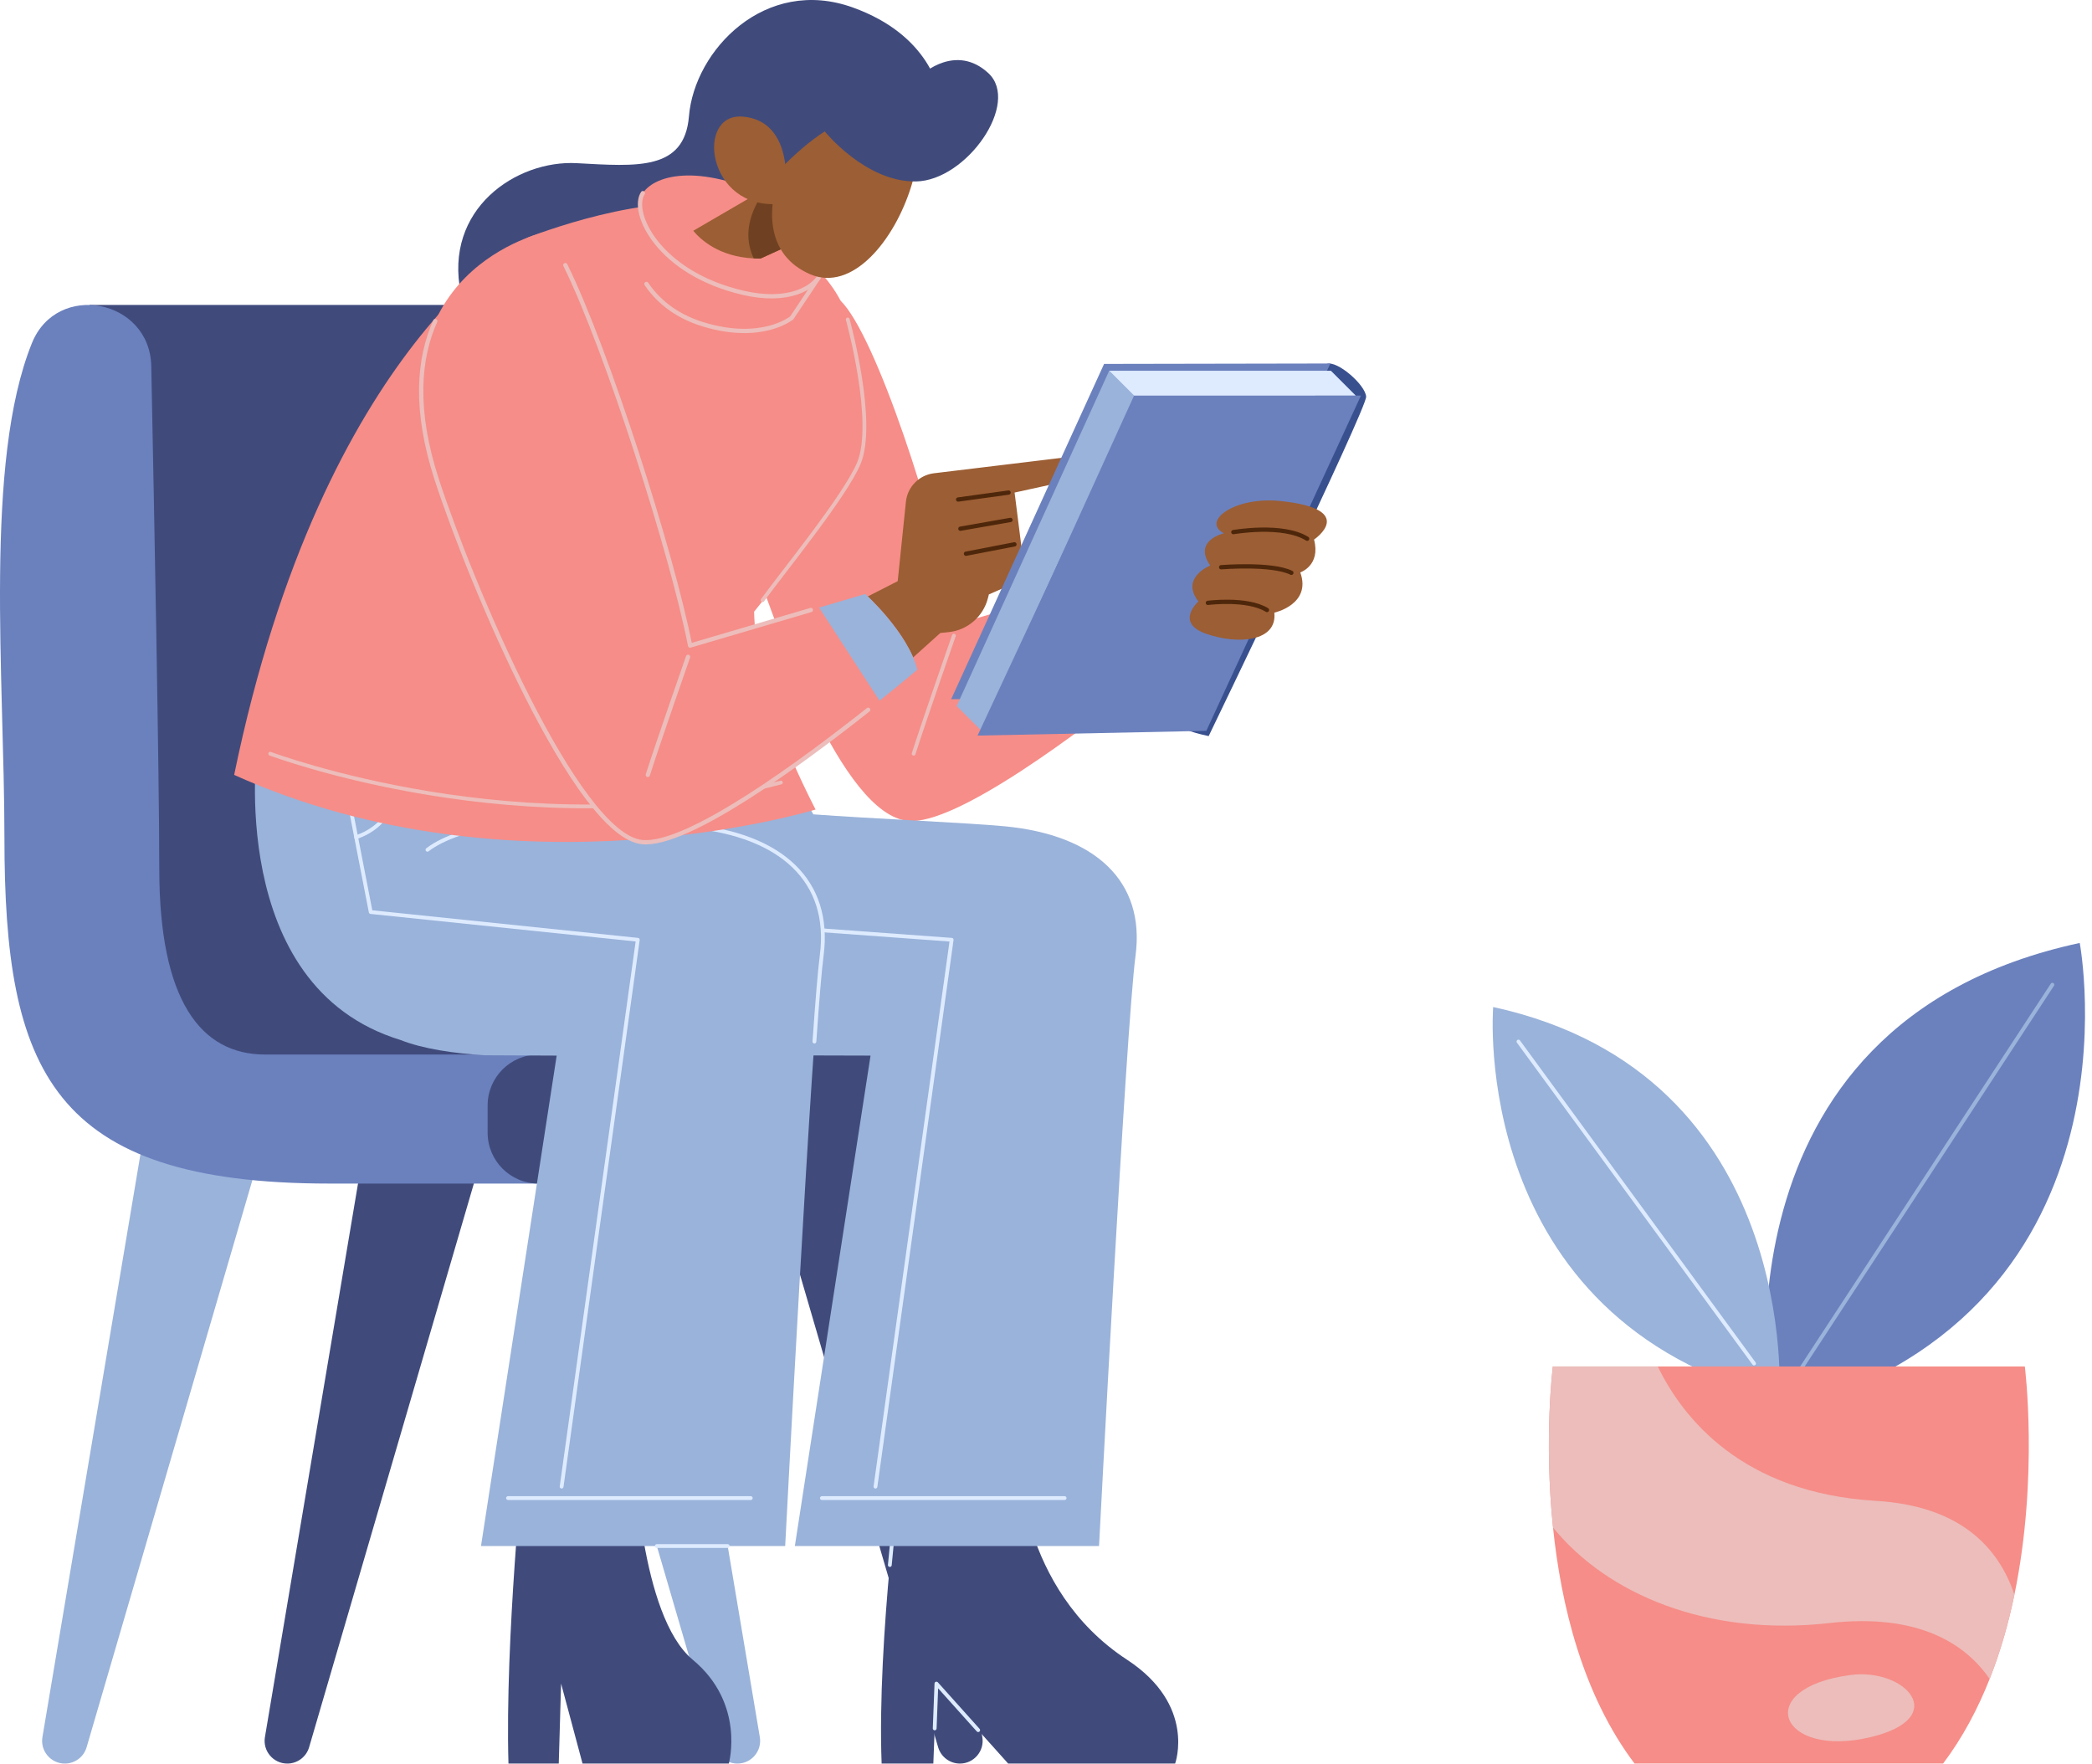
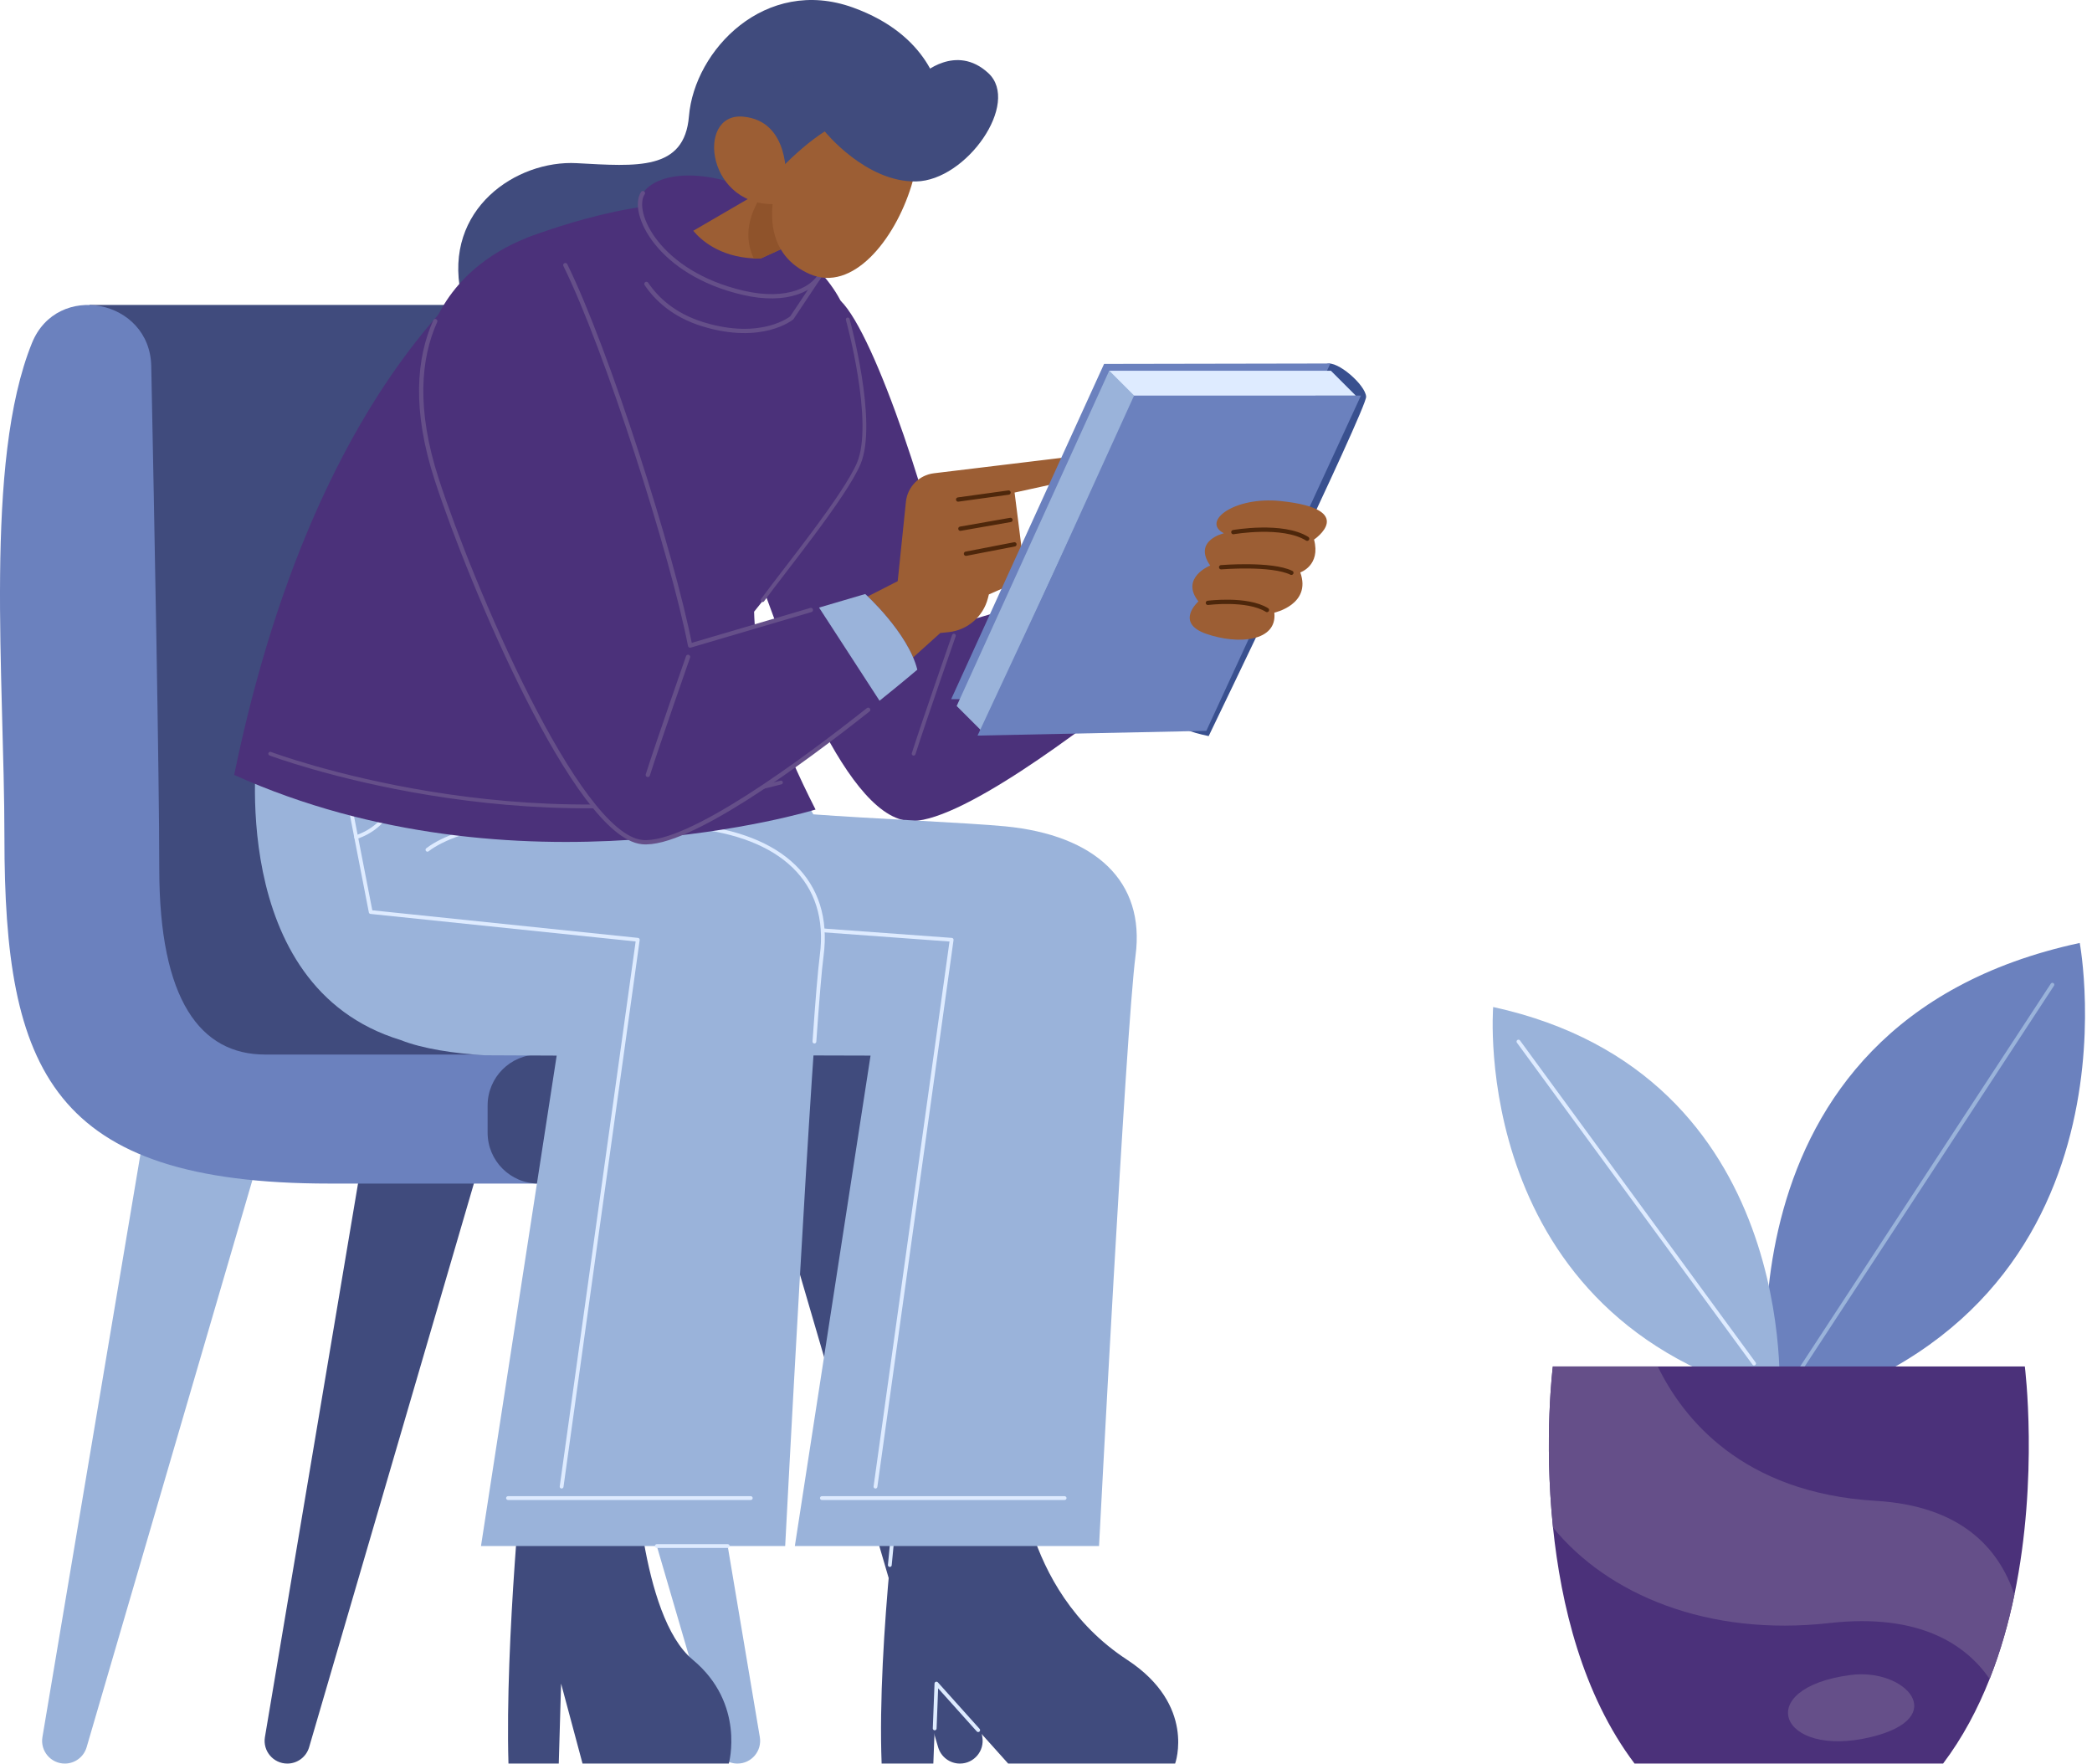
<svg xmlns="http://www.w3.org/2000/svg" viewBox="-22.393 35.429 551.096 464.571">
-   <path style="fill: rgb(57, 80, 143);" d="M 327.141 131.292 C 324.137 132.369 286.243 224.696 286.243 224.637 C 286.243 224.578 285.73 227.173 296.007 229.338 C 296.007 229.338 337.673 143.046 337.488 139.925 C 337.303 136.804 329.858 130.318 327.141 131.292 Z">
-     </path>
-   <path class="st0" d="M 225.759 63.539 C 225.759 63.539 225.754 63.264 225.699 62.769 C 225.311 59.265 222.495 44.687 202.282 37.405 C 179.206 29.094 160.54 48.608 159.097 66.065 C 157.908 80.436 145.428 79.275 129.542 78.411 C 113.655 77.547 94.395 90.473 99.022 112.764 C 103.648 135.055 165.548 169.662 178.987 152.375 C 192.428 135.089 186.919 113.252 196.046 98.503 L 225.759 63.539 Z" style="fill: rgb(64, 75, 124);" />
-   <path class="st1" d="M 173.208 174.538 C 182.185 201.857 199.529 249.92 216.774 251.667 C 229.447 252.955 262.619 227.849 279.332 214.433 C 285.389 209.58 289.285 206.249 289.285 206.249 C 286.849 196.497 275.563 186.317 275.563 186.317 L 263.401 189.893 L 229.427 199.9 C 223.933 171.551 208.307 123.67 199.025 114.627 C 199.025 114.627 164.218 147.217 173.208 174.538 Z" style="fill: rgb(246, 141, 136);" />
-   <path class="st2" d="M 228.89 202.871 C 228.89 202.871 221.102 225.128 218.286 233.973" style="fill: none; stroke: rgb(236, 189, 187); stroke-linecap: round; stroke-linejoin: round; stroke-miterlimit: 10;" />
+   <path style="fill: rgb(57, 80, 143);" d="M 327.141 131.292 C 324.137 132.369 286.243 224.696 286.243 224.637 C 286.243 224.578 285.73 227.173 296.007 229.338 C 296.007 229.338 337.673 143.046 337.488 139.925 C 337.303 136.804 329.858 130.318 327.141 131.292 Z" />
+   <path class="st0" d="M 225.759 63.539 C 225.759 63.539 225.754 63.264 225.699 62.769 C 225.311 59.265 222.495 44.687 202.282 37.405 C 179.206 29.094 160.54 48.608 159.097 66.065 C 157.908 80.436 145.428 79.275 129.542 78.411 C 113.655 77.547 94.395 90.473 99.022 112.764 C 103.648 135.055 165.548 169.662 178.987 152.375 C 192.428 135.089 186.919 113.252 196.046 98.503 L 225.759 63.539 Z" style="fill: #404b7d;" />
+   <path class="st1" d="M 173.208 174.538 C 182.185 201.857 199.529 249.92 216.774 251.667 C 229.447 252.955 262.619 227.849 279.332 214.433 C 285.389 209.58 289.285 206.249 289.285 206.249 C 286.849 196.497 275.563 186.317 275.563 186.317 L 263.401 189.893 L 229.427 199.9 C 223.933 171.551 208.307 123.67 199.025 114.627 C 199.025 114.627 164.218 147.217 173.208 174.538 Z" style="fill: #4b317a;" />
+   <path class="st2" d="M 228.89 202.871 C 228.89 202.871 221.102 225.128 218.286 233.973" style="fill: none; stroke: #654f89; stroke-linecap: round; stroke-linejoin: round; stroke-miterlimit: 10;" />
  <path class="st3" d="M 263.401 189.893 L 279.332 214.433 C 285.389 209.58 289.285 206.249 289.285 206.249 C 286.849 196.497 275.563 186.317 275.563 186.317 L 263.401 189.893 Z" style="fill: rgb(154, 179, 218);" />
  <path class="st3" d="M 16.164 330.218 L -11.215 493.025 C -11.829 496.675 -9.016 500 -5.316 500 C -2.657 500 -0.318 498.246 0.427 495.696 L 48.795 330.218 L 16.164 330.218 Z" style="fill: rgb(154, 179, 218);" />
-   <path class="st0" d="M 74.776 330.218 L 47.396 493.025 C 46.784 496.675 49.596 500 53.297 500 C 55.954 500 58.293 498.246 59.039 495.696 L 107.406 330.218 L 74.776 330.218 Z" style="fill: rgb(64, 75, 124);" />
-   <path class="st0" d="M 209.001 330.218 L 236.38 493.025 C 236.993 496.675 234.18 500 230.48 500 C 227.823 500 225.484 498.246 224.738 495.696 L 176.371 330.218 L 209.001 330.218 Z" style="fill: rgb(64, 75, 124);" />
+   <path class="st0" d="M 74.776 330.218 L 47.396 493.025 C 46.784 496.675 49.596 500 53.297 500 C 55.954 500 58.293 498.246 59.039 495.696 L 107.406 330.218 L 74.776 330.218 Z" style="fill: #404b7d;" />
+   <path class="st0" d="M 209.001 330.218 L 236.38 493.025 C 236.993 496.675 234.18 500 230.48 500 C 227.823 500 225.484 498.246 224.738 495.696 L 176.371 330.218 L 209.001 330.218 Z" style="fill: #404b7d;" />
  <path class="st3" d="M 150.389 330.218 L 177.768 493.025 C 178.382 496.675 175.569 500 171.869 500 C 169.211 500 166.872 498.246 166.126 495.696 L 117.758 330.218 L 150.389 330.218 Z" style="fill: rgb(154, 179, 218);" />
-   <path class="st0" d="M 171.5 320.021 L 1.208 320.021 L 1.208 115.762 L 111.179 115.762 C 119.526 115.762 126.292 122.529 126.292 130.877 L 126.292 279.338 C 126.292 295.95 137.366 310.525 153.37 314.977 L 171.5 320.021 Z" style="fill: rgb(64, 75, 124);" />
+   <path class="st0" d="M 171.5 320.021 L 1.208 320.021 L 1.208 115.762 L 111.179 115.762 C 119.526 115.762 126.292 122.529 126.292 130.877 L 126.292 279.338 C 126.292 295.95 137.366 310.525 153.37 314.977 L 171.5 320.021 Z" style="fill: #404b7d;" />
  <path class="st4" d="M 17.451 131.865 C 17.095 114.229 -7.36 109.441 -13.976 125.794 C -26.688 157.212 -21.226 214.056 -21.226 256.119 C -21.226 317.301 -8.989 347.213 64.43 347.213 C 64.43 347.213 130.371 347.213 157.564 347.213 C 184.756 347.213 182.037 313.223 158.923 313.223 C 135.81 313.223 64.43 313.223 47.435 313.223 C 30.44 313.223 19.563 298.947 19.563 264.277 C 19.563 240.209 18.252 171.584 17.451 131.865 Z" style="fill: rgb(107, 129, 190);" />
-   <path class="st0" d="M 214.846 347.213 L 119.471 347.213 C 112.064 347.213 106.06 341.209 106.06 333.802 L 106.06 326.634 C 106.06 319.227 112.064 313.223 119.471 313.223 L 214.846 313.223 C 222.253 313.223 228.259 319.227 228.259 326.634 L 228.259 333.802 C 228.259 341.209 222.253 347.213 214.846 347.213 Z" style="fill: rgb(64, 75, 124);" />
-   <path class="st0" d="M 215.187 419.273 L 245.909 419.273 C 245.909 419.273 245.909 453.943 274.495 472.637 C 292.795 484.606 287.171 500 287.171 500 L 243.19 500 L 224.29 478.926 L 223.476 500 L 209.855 500 C 208.597 467.199 215.187 419.273 215.187 419.273 Z" style="fill: rgb(64, 75, 124);" />
+   <path class="st0" d="M 214.846 347.213 L 119.471 347.213 C 112.064 347.213 106.06 341.209 106.06 333.802 L 106.06 326.634 C 106.06 319.227 112.064 313.223 119.471 313.223 L 214.846 313.223 C 222.253 313.223 228.259 319.227 228.259 326.634 L 228.259 333.802 C 228.259 341.209 222.253 347.213 214.846 347.213 Z" style="fill: #404b7d;" />
+   <path class="st0" d="M 215.187 419.273 L 245.909 419.273 C 245.909 419.273 245.909 453.943 274.495 472.637 C 292.795 484.606 287.171 500 287.171 500 L 243.19 500 L 224.29 478.926 L 223.476 500 L 209.855 500 C 208.597 467.199 215.187 419.273 215.187 419.273 Z" style="fill: #404b7d;" />
  <polyline class="st5" points="235.294 491.195 224.29 478.926 223.834 490.737" style="fill: none; stroke: rgb(222, 235, 255); stroke-linecap: round; stroke-linejoin: round; stroke-miterlimit: 10;" />
  <path class="st5" style="fill: none; stroke: rgb(222, 235, 255); stroke-linecap: round; stroke-linejoin: round; stroke-miterlimit: 10;" />
  <path class="st5" d="M 212.015 447.698 C 213.514 431.434 215.187 419.273 215.187 419.273 L 245.909 419.273" style="fill: none; stroke: rgb(222, 235, 255); stroke-linecap: round; stroke-linejoin: round; stroke-miterlimit: 10;" />
  <path class="st3" d="M 153.418 309.383 C 159.283 311.714 167.547 312.932 175.589 313.416 L 206.934 313.502 L 186.994 442.697 L 267.127 442.697 C 267.127 442.697 274.167 306.793 276.742 287.168 C 279.332 267.572 266.158 255.427 242.426 253.109 C 233.029 252.194 206.058 251.021 191.868 249.949 L 169.331 210.422 L 109.647 229.794 C 109.647 229.794 107.044 295.208 153.418 309.383 Z" style="fill: rgb(154, 179, 218);" />
  <polyline class="st5" points="128.276 275.684 228.303 282.992 208.233 427.044" style="fill: none; stroke: rgb(222, 235, 255); stroke-linecap: round; stroke-linejoin: round; stroke-miterlimit: 10;" />
  <line class="st5" x1="258.06" y1="430.065" x2="194.113" y2="430.065" style="fill: none; stroke: rgb(222, 235, 255); stroke-linecap: round; stroke-linejoin: round; stroke-miterlimit: 10;" />
  <path class="st5" d="M 123.798 225.894 L 131.099 250.985 C 132.167 254.653 131.228 258.611 128.628 261.409 L 125.951 264.291" style="fill: none; stroke: rgb(222, 235, 255); stroke-linecap: round; stroke-linejoin: round; stroke-miterlimit: 10;" />
-   <path class="st0" d="M 115.557 419.273 L 144.788 419.273 C 144.788 419.273 146.148 461.081 160.084 472.637 C 174.02 484.195 169.601 500 169.601 500 L 131.064 500 L 125.414 478.926 L 124.803 500 L 111.553 500 C 110.61 467.199 115.557 419.273 115.557 419.273 Z" style="fill: rgb(64, 75, 124);" />
+   <path class="st0" d="M 115.557 419.273 L 144.788 419.273 C 144.788 419.273 146.148 461.081 160.084 472.637 C 174.02 484.195 169.601 500 169.601 500 L 131.064 500 L 125.414 478.926 L 124.803 500 L 111.553 500 C 110.61 467.199 115.557 419.273 115.557 419.273 Z" style="fill: #404b7d;" />
  <path class="st3" d="M 83.091 309.383 C 88.955 311.714 97.22 312.932 105.263 313.416 L 124.254 313.502 L 104.314 442.697 L 184.447 442.697 C 184.447 442.697 191.488 306.793 194.063 287.168 C 196.653 267.572 183.477 255.427 159.747 253.109 C 150.35 252.194 135.731 251.021 121.541 249.949 L 114.775 229.794 L 45.412 231.488 C 45.412 231.488 36.716 295.208 83.091 309.383 Z" style="fill: rgb(154, 179, 218);" />
  <path class="st5" d="M 192.149 309.807 C 192.899 299.123 193.564 290.967 194.063 287.168 C 196.652 267.572 183.478 255.427 159.747 253.11" style="fill: none; stroke: rgb(222, 235, 255); stroke-linecap: round; stroke-linejoin: round; stroke-miterlimit: 10;" />
  <path class="st5" d="M 81.048 227.163 C 81.048 227.163 88.511 250.106 71.43 255.97" style="fill: none; stroke: rgb(222, 235, 255); stroke-linecap: round; stroke-linejoin: round; stroke-miterlimit: 10;" />
  <path class="st5" d="M 119.875 250.616 C 119.875 250.616 98.782 252.655 90.209 259.284" style="fill: none; stroke: rgb(222, 235, 255); stroke-linecap: round; stroke-linejoin: round; stroke-miterlimit: 10;" />
  <polyline class="st5" points="65.831 227.163 75.263 275.684 145.623 282.992 125.554 427.044" style="fill: none; stroke: rgb(222, 235, 255); stroke-linecap: round; stroke-linejoin: round; stroke-miterlimit: 10;" />
  <line class="st5" x1="175.38" y1="430.065" x2="111.434" y2="430.065" style="fill: none; stroke: rgb(222, 235, 255); stroke-linecap: round; stroke-linejoin: round; stroke-miterlimit: 10;" />
  <line class="st5" x1="150.635" y1="442.698" x2="169.304" y2="442.698" style="fill: none; stroke: rgb(222, 235, 255); stroke-linecap: round; stroke-linejoin: round; stroke-miterlimit: 10;" />
-   <path class="st1" d="M 39.293 239.562 C 62.891 124.932 116.839 97.923 116.839 97.923 C 116.839 97.923 150.183 84.814 166.852 90.705 C 197.828 101.653 200.93 119.584 200.93 119.584 C 200.93 119.584 208.432 146.684 203.819 157.543 C 199.205 168.402 176.262 196.564 176.262 196.564 C 176.656 213.138 183.288 230.708 192.448 248.682 C 192.448 248.682 113.525 272.997 39.293 239.562 Z" style="fill: rgb(246, 141, 136);" />
+   <path class="st1" d="M 39.293 239.562 C 62.891 124.932 116.839 97.923 116.839 97.923 C 116.839 97.923 150.183 84.814 166.852 90.705 C 197.828 101.653 200.93 119.584 200.93 119.584 C 200.93 119.584 208.432 146.684 203.819 157.543 C 199.205 168.402 176.262 196.564 176.262 196.564 C 176.656 213.138 183.288 230.708 192.448 248.682 C 192.448 248.682 113.525 272.997 39.293 239.562 Z" style="fill: #4b317a;" />
  <g transform="matrix(1.128787, 0, 0, 1.128787, -77.59511, -97.82014)">
-     <path class="st2" d="M199.761,184.308c2.294,3.393,6.315,7.314,13.222,9.425 c13.814,4.222,20.712-1.522,20.712-1.522l6.246-9.368" style="fill: none; stroke: rgb(236, 189, 187); stroke-linecap: round; stroke-linejoin: round; stroke-miterlimit: 10;" />
-     <path class="st1" d="M230.372,165.072c-17.456-9.105-28.497-6.422-31.436-1.958 s3.579,18.66,23.401,23.263C242.158,190.98,249.335,174.963,230.372,165.072z" style="fill: rgb(246, 141, 136);" />
-     <path class="st2" d="M198.936,163.114c-2.939,4.464,3.579,18.66,23.401,23.263 c10.189,2.366,17.036-0.716,18.71-5.614" style="fill: none; stroke: rgb(236, 189, 187); stroke-linecap: round; stroke-linejoin: round; stroke-miterlimit: 10;" />
+     <path class="st2" d="M199.761,184.308c2.294,3.393,6.315,7.314,13.222,9.425 c13.814,4.222,20.712-1.522,20.712-1.522l6.246-9.368" style="fill: none; stroke: #654f89; stroke-linecap: round; stroke-linejoin: round; stroke-miterlimit: 10;" />
+     <path class="st1" d="M230.372,165.072c-17.456-9.105-28.497-6.422-31.436-1.958 s3.579,18.66,23.401,23.263C242.158,190.98,249.335,174.963,230.372,165.072z" style="fill: #4b317a;" />
+     <path class="st2" d="M198.936,163.114c-2.939,4.464,3.579,18.66,23.401,23.263 c10.189,2.366,17.036-0.716,18.71-5.614" style="fill: none; stroke: #654f89; stroke-linecap: round; stroke-linejoin: round; stroke-miterlimit: 10;" />
  </g>
-   <path class="st2" d="M 48.794 233.974 C 48.794 233.974 116.061 259.284 183.328 241.566" style="fill: none; stroke: rgb(236, 189, 187); stroke-linecap: round; stroke-linejoin: round; stroke-miterlimit: 10;" />
-   <path class="st2" d="M 200.93 119.584 C 200.93 119.584 208.432 146.684 203.819 157.543 C 200.14 166.2 183.934 186.031 178.49 193.522" style="fill: none; stroke: rgb(236, 189, 187); stroke-linecap: round; stroke-linejoin: round; stroke-miterlimit: 10;" />
+   <path class="st2" d="M 48.794 233.974 C 48.794 233.974 116.061 259.284 183.328 241.566" style="fill: none; stroke: #654f89; stroke-linecap: round; stroke-linejoin: round; stroke-miterlimit: 10;" />
+   <path class="st2" d="M 200.93 119.584 C 200.93 119.584 208.432 146.684 203.819 157.543 C 200.14 166.2 183.934 186.031 178.49 193.522" style="fill: none; stroke: #654f89; stroke-linecap: round; stroke-linejoin: round; stroke-miterlimit: 10;" />
  <path class="st8" d="M 188.476 98.738 L 177.933 103.547 C 177.323 103.558 176.747 103.535 176.172 103.501 C 167.006 103.061 162.13 98.512 160.233 96.221 L 179.569 84.967 L 186.184 81.129 L 188.476 98.738 Z" style="fill: rgb(156, 94, 52);" />
-   <path class="st0" d="M 188.476 98.738 L 177.933 103.547 C 177.323 103.558 176.747 103.535 176.172 103.501 C 172.831 96.503 175.935 89.753 179.569 84.967 L 186.184 81.129 L 188.476 98.738 Z" style="fill: rgb(111, 65, 34);" />
+   <path class="st0" d="M 188.476 98.738 L 177.933 103.547 C 177.323 103.558 176.747 103.535 176.172 103.501 C 172.831 96.503 175.935 89.753 179.569 84.967 L 186.184 81.129 L 188.476 98.738 Z" style="fill: rgb(143, 83, 43);" />
  <path class="st8" d="M 204.213 57.882 C 188.882 60.51 168.537 97.832 190.929 107.628 C 213.321 117.425 235.447 52.529 204.213 57.882 Z" style="fill: rgb(156, 94, 52);" />
-   <path class="st0" d="M 178.593 84.826 C 178.593 84.826 186.879 75.11 194.875 70.051 C 194.875 70.051 205.657 83.458 218.927 83.225 C 232.196 82.992 246.51 62.572 237.956 54.682 C 229.402 46.792 220.543 55.016 220.543 55.016 C 220.543 55.016 181.443 27.63 178.593 84.826 Z" style="fill: rgb(64, 75, 124);" />
+   <path class="st0" d="M 178.593 84.826 C 178.593 84.826 186.879 75.11 194.875 70.051 C 194.875 70.051 205.657 83.458 218.927 83.225 C 232.196 82.992 246.51 62.572 237.956 54.682 C 229.402 46.792 220.543 55.016 220.543 55.016 C 220.543 55.016 181.443 27.63 178.593 84.826 Z" style="fill: #404b7d;" />
  <g transform="matrix(1.128787, 0, 0, 1.128787, -77.59511, -97.82014)">
    <path class="st8" d="M232.303,160.181c0,0,1.128-13.983-10.047-14.919 c-11.175-0.936-8.406,21.846,8.576,20.356L232.303,160.181z" style="fill: rgb(156, 94, 52);" />
  </g>
  <path class="st8" d="M 203.934 193.708 L 214.091 188.524 L 216.255 167.605 C 216.66 163.689 219.722 160.574 223.631 160.101 L 259.027 155.821 C 260.853 155.601 262.461 157.026 262.461 158.865 C 262.461 160.306 261.458 161.552 260.051 161.86 L 244.88 165.183 L 247.11 182.824 C 247.482 185.761 245.879 188.592 243.17 189.785 L 238.108 192.015 L 237.854 193.007 C 236.609 197.877 232.456 201.45 227.455 201.955 L 225.312 202.172 L 214.62 211.8 L 203.934 193.708 Z" style="fill: rgb(156, 94, 52);" />
  <g transform="matrix(1.128787, 0, 0, 1.128787, -77.59511, -97.82014)">
-     <path class="st1" d="M150.845,230.007c7.888,24.223,32.622,83.009,47.9,84.557 c11.228,1.142,40.615-21.1,55.42-32.986 c5.366-4.299,8.818-7.25,8.818-7.25 c-2.158-8.639-12.157-17.657-12.157-17.657l-10.774,3.168l-30.098,8.865 c-4.867-25.114-25.685-88.478-33.908-96.49 C176.047,172.213,134.965,181.243,150.845,230.007z" style="fill: rgb(246, 141, 136);" />
-     <path class="st2" d="M238.138,260.402l-28.183,8.301 c-4.09-21.101-19.438-69.202-29.117-88.789" style="fill: none; stroke: rgb(236, 189, 187); stroke-linecap: round; stroke-linejoin: round; stroke-miterlimit: 10;" />
-     <path class="st2" d="M150.481,192.989c-3.863,8.589-5.005,20.533,0.364,37.018 c7.888,24.223,32.622,83.009,47.9,84.557 c10.592,1.077,37.347-18.658,52.773-30.875" style="fill: none; stroke: rgb(236, 189, 187); stroke-linecap: round; stroke-linejoin: round; stroke-miterlimit: 10;" />
-     <path class="st2" d="M209.479,271.335c0,0-6.899,19.717-9.394,27.554" style="fill: none; stroke: rgb(236, 189, 187); stroke-linecap: round; stroke-linejoin: round; stroke-miterlimit: 10;" />
+     <path class="st1" d="M150.845,230.007c7.888,24.223,32.622,83.009,47.9,84.557 c11.228,1.142,40.615-21.1,55.42-32.986 c5.366-4.299,8.818-7.25,8.818-7.25 c-2.158-8.639-12.157-17.657-12.157-17.657l-10.774,3.168l-30.098,8.865 c-4.867-25.114-25.685-88.478-33.908-96.49 C176.047,172.213,134.965,181.243,150.845,230.007z" style="fill: #4b317a;" />
+     <path class="st2" d="M238.138,260.402l-28.183,8.301 c-4.09-21.101-19.438-69.202-29.117-88.789" style="fill: none; stroke: #654f89; stroke-linecap: round; stroke-linejoin: round; stroke-miterlimit: 10;" />
+     <path class="st2" d="M150.481,192.989c-3.863,8.589-5.005,20.533,0.364,37.018 c7.888,24.223,32.622,83.009,47.9,84.557 c10.592,1.077,37.347-18.658,52.773-30.875" style="fill: none; stroke: #654f89; stroke-linecap: round; stroke-linejoin: round; stroke-miterlimit: 10;" />
+     <path class="st2" d="M209.479,271.335c0,0-6.899,19.717-9.394,27.554" style="fill: none; stroke: #654f89; stroke-linecap: round; stroke-linejoin: round; stroke-miterlimit: 10;" />
    <path class="st3" d="M240.053,259.838l14.113,21.74 c5.366-4.299,8.818-7.25,8.818-7.25 c-2.158-8.639-12.157-17.657-12.157-17.657L240.053,259.838z" style="fill: rgb(154, 179, 218);" />
  </g>
  <polygon class="st4" points="286.723 219.606 328.067 131.184 268.455 131.292 228.179 219.606" style="fill: rgb(107, 129, 190);" />
  <polygon class="st3" points="236.176 227.956 229.627 221.408 269.803 133.094 276.352 139.643" style="fill: rgb(154, 179, 218);" />
  <polygon class="st4" points="295.387 227.956 336.122 139.643 276.911 139.643 235.121 229.202" style="fill: rgb(107, 129, 190);" />
  <polygon class="st11" points="328.203 133.094 334.752 139.643 276.352 139.643 269.803 133.094" style="fill: rgb(222, 235, 255);" />
  <path class="st8" d="M 314.98 167.418 C 302.708 166.134 293.991 172.841 300.026 175.907 C 300.026 175.907 291.778 177.766 296.405 184.405 C 296.405 184.405 288.401 187.623 293.309 193.86 C 293.309 193.86 286.95 199.487 295.399 202.407 C 303.848 205.326 314.108 204.404 313.303 196.818 C 313.303 196.818 323.161 194.664 320.143 186.215 C 320.143 186.215 325.575 184.405 323.764 177.565 C 323.764 177.565 335.592 169.575 314.98 167.418 Z" style="fill: rgb(156, 94, 52);" />
  <g transform="matrix(1.128787, 0, 0, 1.128787, -77.59511, -97.82014)">
    <line class="st10" x1="272.509" y1="234.622" x2="284.277" y2="232.996" style="stroke-linecap: round; stroke-linejoin: round; stroke-miterlimit: 10; fill: rgb(105, 54, 17); stroke: rgb(78, 39, 11);" />
    <line class="st10" x1="273.035" y1="241.43" x2="284.72" y2="239.383" style="stroke-linecap: round; stroke-linejoin: round; stroke-miterlimit: 10; fill: rgb(105, 54, 17); stroke: rgb(78, 39, 11);" />
    <line class="st10" x1="274.341" y1="247.269" x2="285.651" y2="245.082" style="stroke-linecap: round; stroke-linejoin: round; stroke-miterlimit: 10; fill: rgb(105, 54, 17); stroke: rgb(78, 39, 11);" />
    <path class="st10" d="M336.735,242.229c0,0,11.525-2.024,17.228,1.54" style="stroke-linecap: round; stroke-linejoin: round; stroke-miterlimit: 10; fill: none; stroke: rgb(78, 39, 11);" />
    <path class="st10" d="M333.884,250.422c0,0,11.762-0.97,16.396,1.297" style="stroke-linecap: round; stroke-linejoin: round; stroke-miterlimit: 10; fill: none; stroke: rgb(78, 39, 11);" />
    <path class="st10" d="M330.795,258.739c0,0,9.149-1.188,13.782,1.663" style="stroke-linecap: round; stroke-linejoin: round; stroke-miterlimit: 10; fill: none; stroke: rgb(78, 39, 11);" />
  </g>
  <path class="st4" d="M 443.992 408.265 C 443.992 408.265 425.923 305.243 525.472 283.828 C 525.472 283.828 544.248 383.377 443.992 408.265 Z" style="fill: rgb(107, 129, 190);" />
  <line class="st12" x1="451.193" y1="397.268" x2="518.271" y2="294.825" style="fill: none; stroke: rgb(154, 179, 218); stroke-linecap: round; stroke-linejoin: round; stroke-miterlimit: 10;" />
  <path class="st3" d="M 446.34 403.725 C 446.34 403.725 452.212 318.432 370.952 300.703 C 370.952 300.703 364.228 383.12 446.34 403.725 Z" style="fill: rgb(154, 179, 218);" />
  <line class="st5" x1="439.678" y1="394.62" x2="377.614" y2="309.807" style="fill: none; stroke: rgb(222, 235, 255); stroke-linecap: round; stroke-linejoin: round; stroke-miterlimit: 10;" />
-   <path class="st1" d="M 508.265 455.503 C 506.73 462.919 504.62 470.437 501.741 477.706 C 498.626 485.597 494.618 493.182 489.471 500 L 408.199 500 C 394.45 481.781 388.806 458.066 386.718 437.815 C 384.291 414.257 386.673 395.395 386.673 395.395 L 511.008 395.395 C 511.008 395.395 514.688 424.462 508.265 455.503 Z" style="fill: rgb(246, 141, 136);" />
-   <path class="st8" d="M 508.265 455.503 C 506.73 462.919 504.62 470.437 501.741 477.706 C 495.612 468.812 483.466 460.289 459.513 462.987 C 427.478 466.588 401.087 455.481 386.718 437.815 C 384.291 414.257 386.673 395.395 386.673 395.395 L 414.317 395.395 C 420.909 408.975 436.509 428.706 471.772 430.794 C 493.975 432.115 504.078 443.041 508.265 455.503 Z" style="fill: rgb(236, 189, 187);" />
-   <path class="st8" d="M 465.146 476.662 C 438.926 480.079 446.331 498.82 470.432 493.024 C 491.623 487.928 479.551 474.784 465.146 476.662 Z" style="fill: rgb(236, 189, 187);" />
+   <path class="st1" d="M 508.265 455.503 C 506.73 462.919 504.62 470.437 501.741 477.706 C 498.626 485.597 494.618 493.182 489.471 500 L 408.199 500 C 394.45 481.781 388.806 458.066 386.718 437.815 C 384.291 414.257 386.673 395.395 386.673 395.395 L 511.008 395.395 C 511.008 395.395 514.688 424.462 508.265 455.503 Z" style="fill: #4b317a;" />
+   <path class="st8" d="M 508.265 455.503 C 506.73 462.919 504.62 470.437 501.741 477.706 C 495.612 468.812 483.466 460.289 459.513 462.987 C 427.478 466.588 401.087 455.481 386.718 437.815 C 384.291 414.257 386.673 395.395 386.673 395.395 L 414.317 395.395 C 420.909 408.975 436.509 428.706 471.772 430.794 C 493.975 432.115 504.078 443.041 508.265 455.503 Z" style="fill: #654f89;" />
+   <path class="st8" d="M 465.146 476.662 C 438.926 480.079 446.331 498.82 470.432 493.024 C 491.623 487.928 479.551 474.784 465.146 476.662 Z" style="fill: #654f89;" />
</svg>
